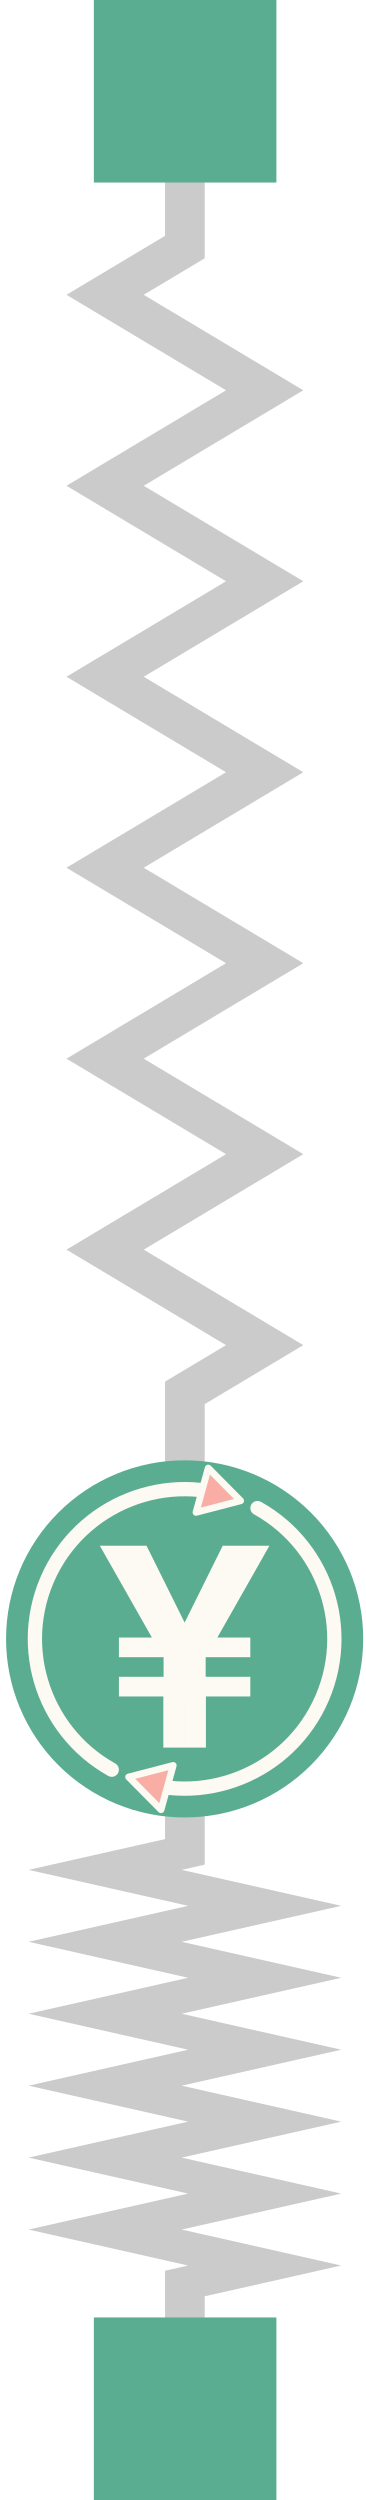
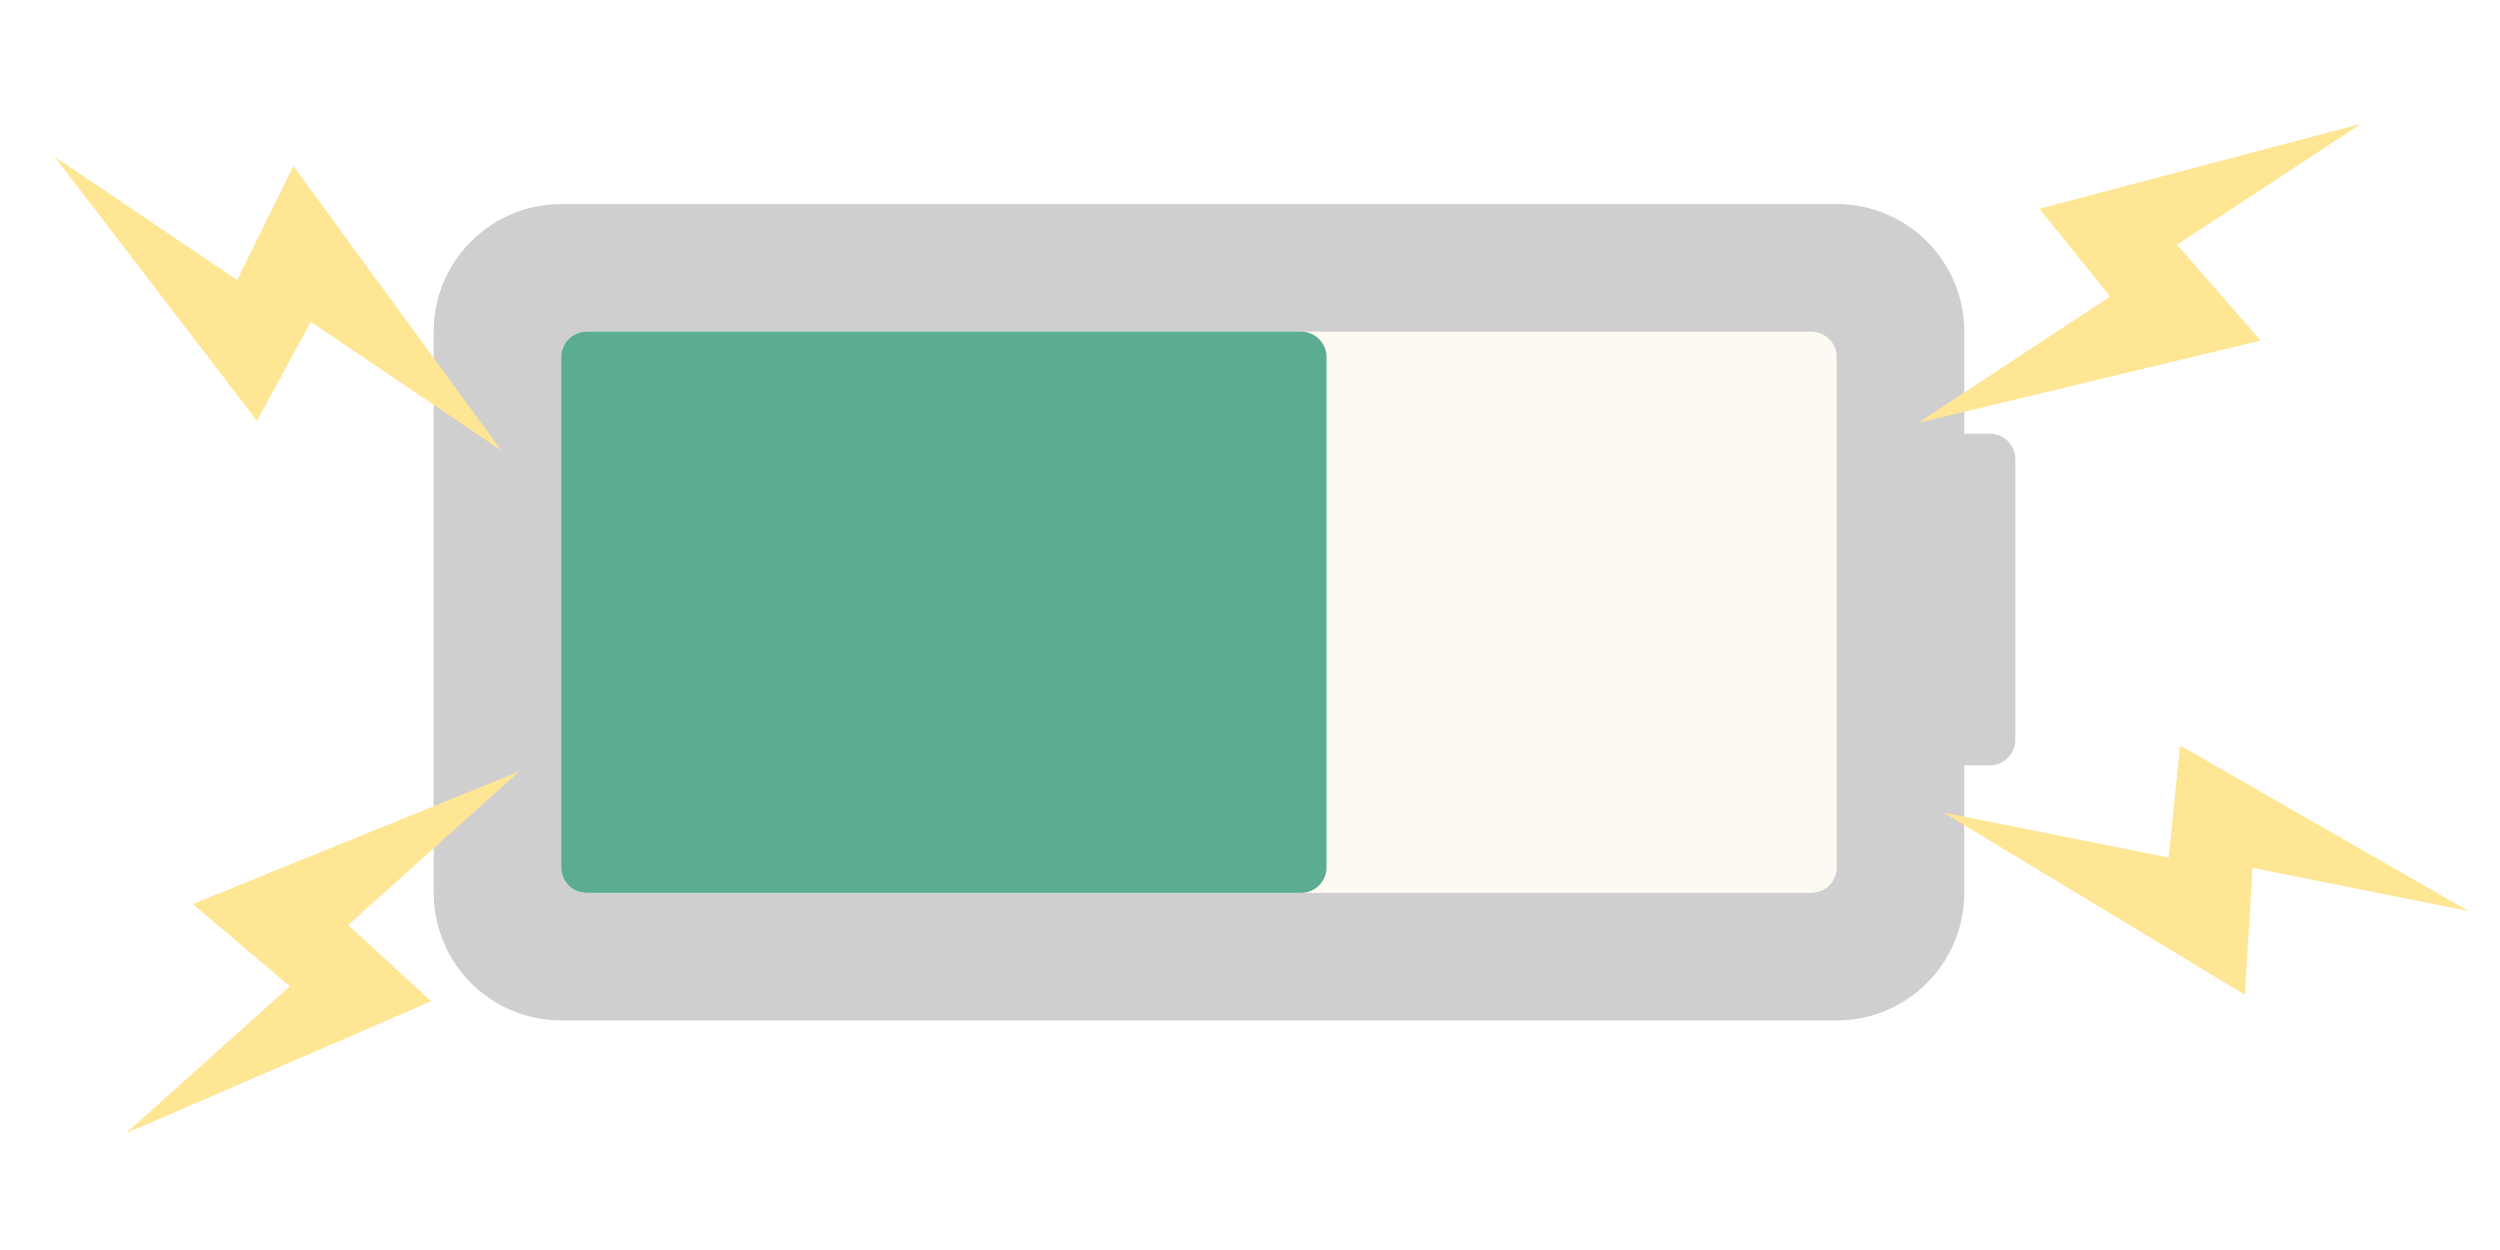
- <svg xmlns="http://www.w3.org/2000/svg" width="46" height="315" viewBox="0 0 46 315" fill="none">
-   <path d="M23.293 24.723V31.13L13.242 37.146L33.345 49.177L13.242 61.208L33.345 73.239L13.242 85.27L33.345 97.301L13.242 109.332L33.345 121.363L13.242 133.394L33.345 145.425L13.242 157.456L33.345 169.487L23.293 175.502V181.91" stroke="#CBCBCB" stroke-width="5" stroke-linecap="square" />
-   <path d="M20.794 228.822V230.922V231.726L3.597 235.603L23.7 240.134L3.597 244.667L23.7 249.199L3.597 253.73L23.7 258.264L3.597 262.795L23.698 267.326L3.597 271.86L23.698 276.393L3.597 280.924L23.7 285.457L20.794 286.112V290.136V292.236H25.794V290.136V289.332L42.989 285.456L22.886 280.924L42.989 276.393L22.886 271.86L42.989 267.328L22.887 262.795L42.989 258.264L22.887 253.732L42.989 249.199L22.887 244.666L42.989 240.134L22.884 235.603L25.794 234.947V230.922V228.822H20.794Z" fill="#CBCBCB" />
-   <path d="M45.763 206.5C45.763 212.467 43.392 218.19 39.173 222.41C34.953 226.629 29.23 229 23.263 229C17.295 229 11.572 226.629 7.353 222.41C3.133 218.19 0.763 212.467 0.763 206.5C0.763 200.533 3.133 194.81 7.353 190.59C11.572 186.371 17.295 184 23.263 184C29.23 184 34.953 186.371 39.173 190.59C43.392 194.81 45.763 200.533 45.763 206.5Z" fill="#5BAD92" />
-   <path d="M32.196 189.154C31.966 189.219 31.772 189.373 31.656 189.582C31.54 189.79 31.512 190.037 31.578 190.266C31.643 190.496 31.797 190.69 32.006 190.806C32.536 191.1 33.047 191.419 33.537 191.76C34.027 192.101 34.496 192.463 34.943 192.846C35.391 193.229 35.817 193.631 36.221 194.052C36.625 194.473 37.006 194.911 37.365 195.366C37.723 195.821 38.058 196.293 38.37 196.778C38.682 197.263 38.969 197.763 39.232 198.274C39.495 198.786 39.734 199.31 39.947 199.844C40.16 200.378 40.347 200.922 40.509 201.474C40.67 202.026 40.805 202.587 40.913 203.153C41.021 203.72 41.102 204.292 41.155 204.869C41.208 205.446 41.233 206.027 41.23 206.61C41.227 207.194 41.195 207.779 41.134 208.365C41.072 208.95 40.982 209.536 40.861 210.12C40.74 210.705 40.589 211.287 40.407 211.867C40.225 212.446 40.012 213.022 39.767 213.592C39.522 214.162 39.251 214.713 38.956 215.244C38.661 215.775 38.342 216.285 38.002 216.775C37.661 217.265 37.298 217.734 36.916 218.181C36.916 218.181 36.916 218.182 36.916 218.182C36.533 218.629 36.13 219.055 35.71 219.459C35.289 219.863 34.85 220.244 34.395 220.603C33.94 220.961 33.469 221.297 32.984 221.608C32.498 221.92 31.999 222.208 31.487 222.471C30.976 222.734 30.452 222.973 29.918 223.186C29.384 223.399 28.84 223.586 28.288 223.748C27.736 223.909 27.175 224.044 26.609 224.152C26.042 224.26 25.47 224.341 24.893 224.394C24.316 224.447 23.735 224.472 23.152 224.469C22.569 224.466 21.984 224.434 21.398 224.372C20.812 224.311 20.227 224.22 19.642 224.1C19.058 223.979 18.476 223.828 17.896 223.646C17.784 223.61 17.665 223.597 17.547 223.608C17.43 223.618 17.315 223.652 17.21 223.706C17.105 223.761 17.012 223.836 16.936 223.926C16.861 224.017 16.803 224.122 16.768 224.234C16.732 224.347 16.72 224.466 16.73 224.583C16.74 224.701 16.774 224.816 16.828 224.92C16.883 225.025 16.958 225.118 17.048 225.194C17.139 225.27 17.244 225.327 17.357 225.363C17.993 225.563 18.634 225.729 19.278 225.862C19.921 225.995 20.566 226.095 21.211 226.163C21.855 226.23 22.5 226.265 23.142 226.269C23.784 226.273 24.423 226.245 25.058 226.186C25.693 226.128 26.323 226.039 26.946 225.92C27.569 225.801 28.186 225.653 28.793 225.475C29.4 225.298 29.998 225.092 30.585 224.857C31.172 224.623 31.748 224.361 32.311 224.072C32.873 223.782 33.423 223.466 33.956 223.123C34.49 222.78 35.008 222.411 35.509 222.017C36.01 221.622 36.493 221.202 36.956 220.758C37.419 220.313 37.863 219.844 38.284 219.351C38.705 218.858 39.104 218.342 39.479 217.803C39.854 217.264 40.205 216.702 40.529 216.118C40.853 215.534 41.151 214.929 41.42 214.302C41.689 213.676 41.923 213.043 42.124 212.406C42.324 211.77 42.49 211.128 42.623 210.485C42.756 209.842 42.856 209.197 42.924 208.552C42.924 208.552 42.924 208.552 42.924 208.552C42.991 207.907 43.026 207.262 43.03 206.62C43.034 205.978 43.006 205.339 42.947 204.704C42.889 204.069 42.8 203.439 42.681 202.816C42.562 202.193 42.414 201.577 42.237 200.97C42.059 200.362 41.853 199.764 41.619 199.177C41.385 198.59 41.123 198.014 40.833 197.451C40.544 196.889 40.228 196.339 39.885 195.805C39.542 195.272 39.173 194.753 38.778 194.253C38.384 193.752 37.964 193.269 37.519 192.806C37.075 192.342 36.606 191.899 36.113 191.478C35.62 191.056 35.104 190.657 34.565 190.282C34.026 189.907 33.464 189.556 32.88 189.232C32.671 189.116 32.425 189.088 32.196 189.154V189.154Z" fill="#FCFAF2" />
-   <path d="M23.383 186.731C22.741 186.728 22.102 186.756 21.467 186.814C20.833 186.872 20.203 186.961 19.579 187.08C18.956 187.199 18.34 187.348 17.733 187.525C17.125 187.702 16.527 187.909 15.94 188.143C15.353 188.377 14.777 188.639 14.215 188.928C13.652 189.218 13.103 189.534 12.569 189.877C12.035 190.22 11.517 190.589 11.016 190.983C10.516 191.378 10.033 191.798 9.569 192.243C9.106 192.687 8.663 193.156 8.242 193.649C7.82 194.142 7.421 194.658 7.046 195.197C6.671 195.737 6.32 196.299 5.996 196.883C5.672 197.466 5.374 198.072 5.105 198.698C4.836 199.324 4.602 199.957 4.402 200.594C4.201 201.231 4.035 201.872 3.902 202.515C3.769 203.158 3.669 203.803 3.602 204.448C3.534 205.093 3.499 205.738 3.495 206.38C3.492 207.022 3.52 207.661 3.578 208.296C3.637 208.931 3.726 209.561 3.844 210.184C3.963 210.807 4.111 211.424 4.289 212.031C4.466 212.638 4.672 213.236 4.907 213.823C5.141 214.41 5.403 214.986 5.692 215.549C5.981 216.112 6.298 216.661 6.641 217.195C6.983 217.729 7.353 218.247 7.747 218.748C8.142 219.248 8.561 219.731 9.006 220.195C9.451 220.658 9.919 221.101 10.412 221.522C10.905 221.944 11.421 222.343 11.961 222.718C12.5 223.093 13.062 223.444 13.646 223.768C13.854 223.884 14.1 223.912 14.33 223.847C14.559 223.781 14.753 223.627 14.869 223.418C14.985 223.21 15.014 222.964 14.948 222.734C14.882 222.505 14.728 222.311 14.52 222.195C13.989 221.9 13.478 221.581 12.989 221.24C12.499 220.9 12.03 220.537 11.582 220.155C11.134 219.772 10.708 219.369 10.305 218.948C9.901 218.528 9.519 218.089 9.161 217.634C8.802 217.179 8.467 216.707 8.155 216.222C7.844 215.737 7.556 215.237 7.293 214.726C7.03 214.214 6.791 213.69 6.578 213.157C6.365 212.623 6.178 212.078 6.017 211.526C5.856 210.974 5.72 210.414 5.612 209.847C5.504 209.281 5.424 208.708 5.371 208.131C5.317 207.554 5.292 206.973 5.295 206.39C5.299 205.807 5.331 205.221 5.392 204.636C5.453 204.05 5.544 203.464 5.665 202.88C5.786 202.296 5.937 201.713 6.119 201.134C6.301 200.554 6.514 199.979 6.759 199.408C7.004 198.838 7.275 198.287 7.57 197.756C7.864 197.226 8.183 196.715 8.524 196.225C8.865 195.735 9.227 195.266 9.61 194.819C9.992 194.371 10.395 193.945 10.816 193.541C11.236 193.137 11.675 192.756 12.13 192.397C12.585 192.039 13.056 191.703 13.542 191.392C14.027 191.08 14.527 190.792 15.038 190.529C15.55 190.266 16.073 190.028 16.607 189.815C17.141 189.602 17.685 189.414 18.237 189.253C18.79 189.091 19.35 188.956 19.916 188.848C20.483 188.74 21.056 188.66 21.632 188.606C22.209 188.553 22.79 188.528 23.373 188.531C23.956 188.535 24.542 188.566 25.127 188.628C25.713 188.689 26.299 188.78 26.883 188.901C27.467 189.021 28.05 189.172 28.629 189.355C28.742 189.39 28.86 189.403 28.978 189.393C29.096 189.382 29.21 189.349 29.315 189.294C29.42 189.239 29.513 189.165 29.589 189.074C29.665 188.983 29.722 188.879 29.758 188.766C29.793 188.653 29.806 188.535 29.796 188.417C29.785 188.299 29.752 188.185 29.697 188.08C29.642 187.975 29.568 187.882 29.477 187.806C29.386 187.73 29.282 187.673 29.169 187.637C28.532 187.437 27.891 187.271 27.248 187.138C26.605 187.005 25.959 186.905 25.315 186.838C24.67 186.77 24.025 186.735 23.383 186.731Z" fill="#FCFAF2" />
-   <path d="M30.317 189.096L24.699 190.559L26.237 184.973L30.317 189.096Z" fill="#F9AEA5" />
-   <path d="M26.277 184.546C26.177 184.537 26.076 184.563 25.993 184.62C25.91 184.678 25.85 184.762 25.823 184.859L24.285 190.445C24.265 190.518 24.264 190.595 24.283 190.667C24.302 190.74 24.34 190.807 24.393 190.86C24.446 190.914 24.512 190.952 24.585 190.972C24.658 190.992 24.735 190.993 24.808 190.974L30.426 189.511C30.499 189.492 30.566 189.454 30.619 189.401C30.673 189.349 30.712 189.283 30.732 189.21C30.752 189.138 30.752 189.061 30.733 188.988C30.714 188.915 30.676 188.849 30.623 188.795L26.543 184.672C26.472 184.6 26.378 184.556 26.277 184.546ZM26.454 185.802L29.489 188.869L25.31 189.957L26.454 185.802Z" fill="#FCFAF2" />
-   <path d="M16.208 223.904L21.826 222.441L20.288 228.027L16.208 223.904Z" fill="#F9AEA5" />
-   <path d="M21.896 222.018C21.837 222.009 21.776 222.011 21.718 222.026L16.099 223.489C16.026 223.508 15.96 223.546 15.906 223.599C15.852 223.652 15.814 223.718 15.794 223.79C15.774 223.863 15.773 223.939 15.792 224.012C15.811 224.085 15.849 224.151 15.902 224.205L19.983 228.328C20.035 228.382 20.102 228.42 20.174 228.44C20.247 228.46 20.324 228.461 20.397 228.442C20.47 228.423 20.536 228.385 20.59 228.332C20.643 228.279 20.682 228.213 20.702 228.141L22.241 222.555C22.256 222.497 22.26 222.436 22.251 222.377C22.242 222.317 22.221 222.261 22.188 222.21C22.156 222.16 22.113 222.116 22.063 222.083C22.012 222.05 21.956 222.028 21.896 222.018ZM21.215 223.043L20.071 227.198L17.036 224.131L21.215 223.043Z" fill="#FCFAF2" />
-   <path d="M23.263 220.196H25.946V213.753H31.54V211.28H25.914V208.807H31.54V206.333H27.385L33.948 194.759H28.064L23.263 204.442L23.263 220.196ZM23.262 220.196H20.579V213.753H14.986V211.28H20.611V208.807H14.986V206.333H19.14L12.577 194.759H18.461L23.263 204.442" fill="#FCFAF2" />
-   <path d="M34.826 0H11.826V23H34.826V0Z" fill="#5BAD92" />
-   <path d="M34.826 292H11.826V315H34.826V292Z" fill="#5BAD92" />
+ <svg xmlns="http://www.w3.org/2000/svg" width="98" height="49" viewBox="0 0 98 49" fill="none">
+   <rect x="17" y="8" width="60" height="32" rx="5" fill="#CFCFCF" />
+   <rect x="69" y="17" width="10" height="13" rx="1" fill="#CFCFCF" />
+   <rect x="22" y="13" width="50" height="22" rx="1" fill="#FCFAF2" />
+   <rect x="22" y="13" width="30" height="22" rx="1" fill="#5BAD92" />
+   <path d="M87.997 38.995L88.302 34.018L96.771 35.716L85.457 29.224L85.012 33.619L76.178 31.851L87.997 38.995Z" fill="#FFE694" />
+   <path d="M88.618 13.35L85.338 9.595L92.556 4.851L79.945 8.185L82.717 11.624L75.191 16.575L88.618 13.35Z" fill="#FFE694" />
+   <path d="M7.554 35.438L11.359 38.661L4.931 44.43L16.902 39.249L13.648 36.263L20.35 30.243L7.554 35.438Z" fill="#FFE694" />
+   <path d="M11.499 6.505L9.297 10.978L2.139 6.144L10.073 16.498L12.179 12.616L19.647 17.655L11.499 6.505Z" fill="#FFE694" />
</svg>
